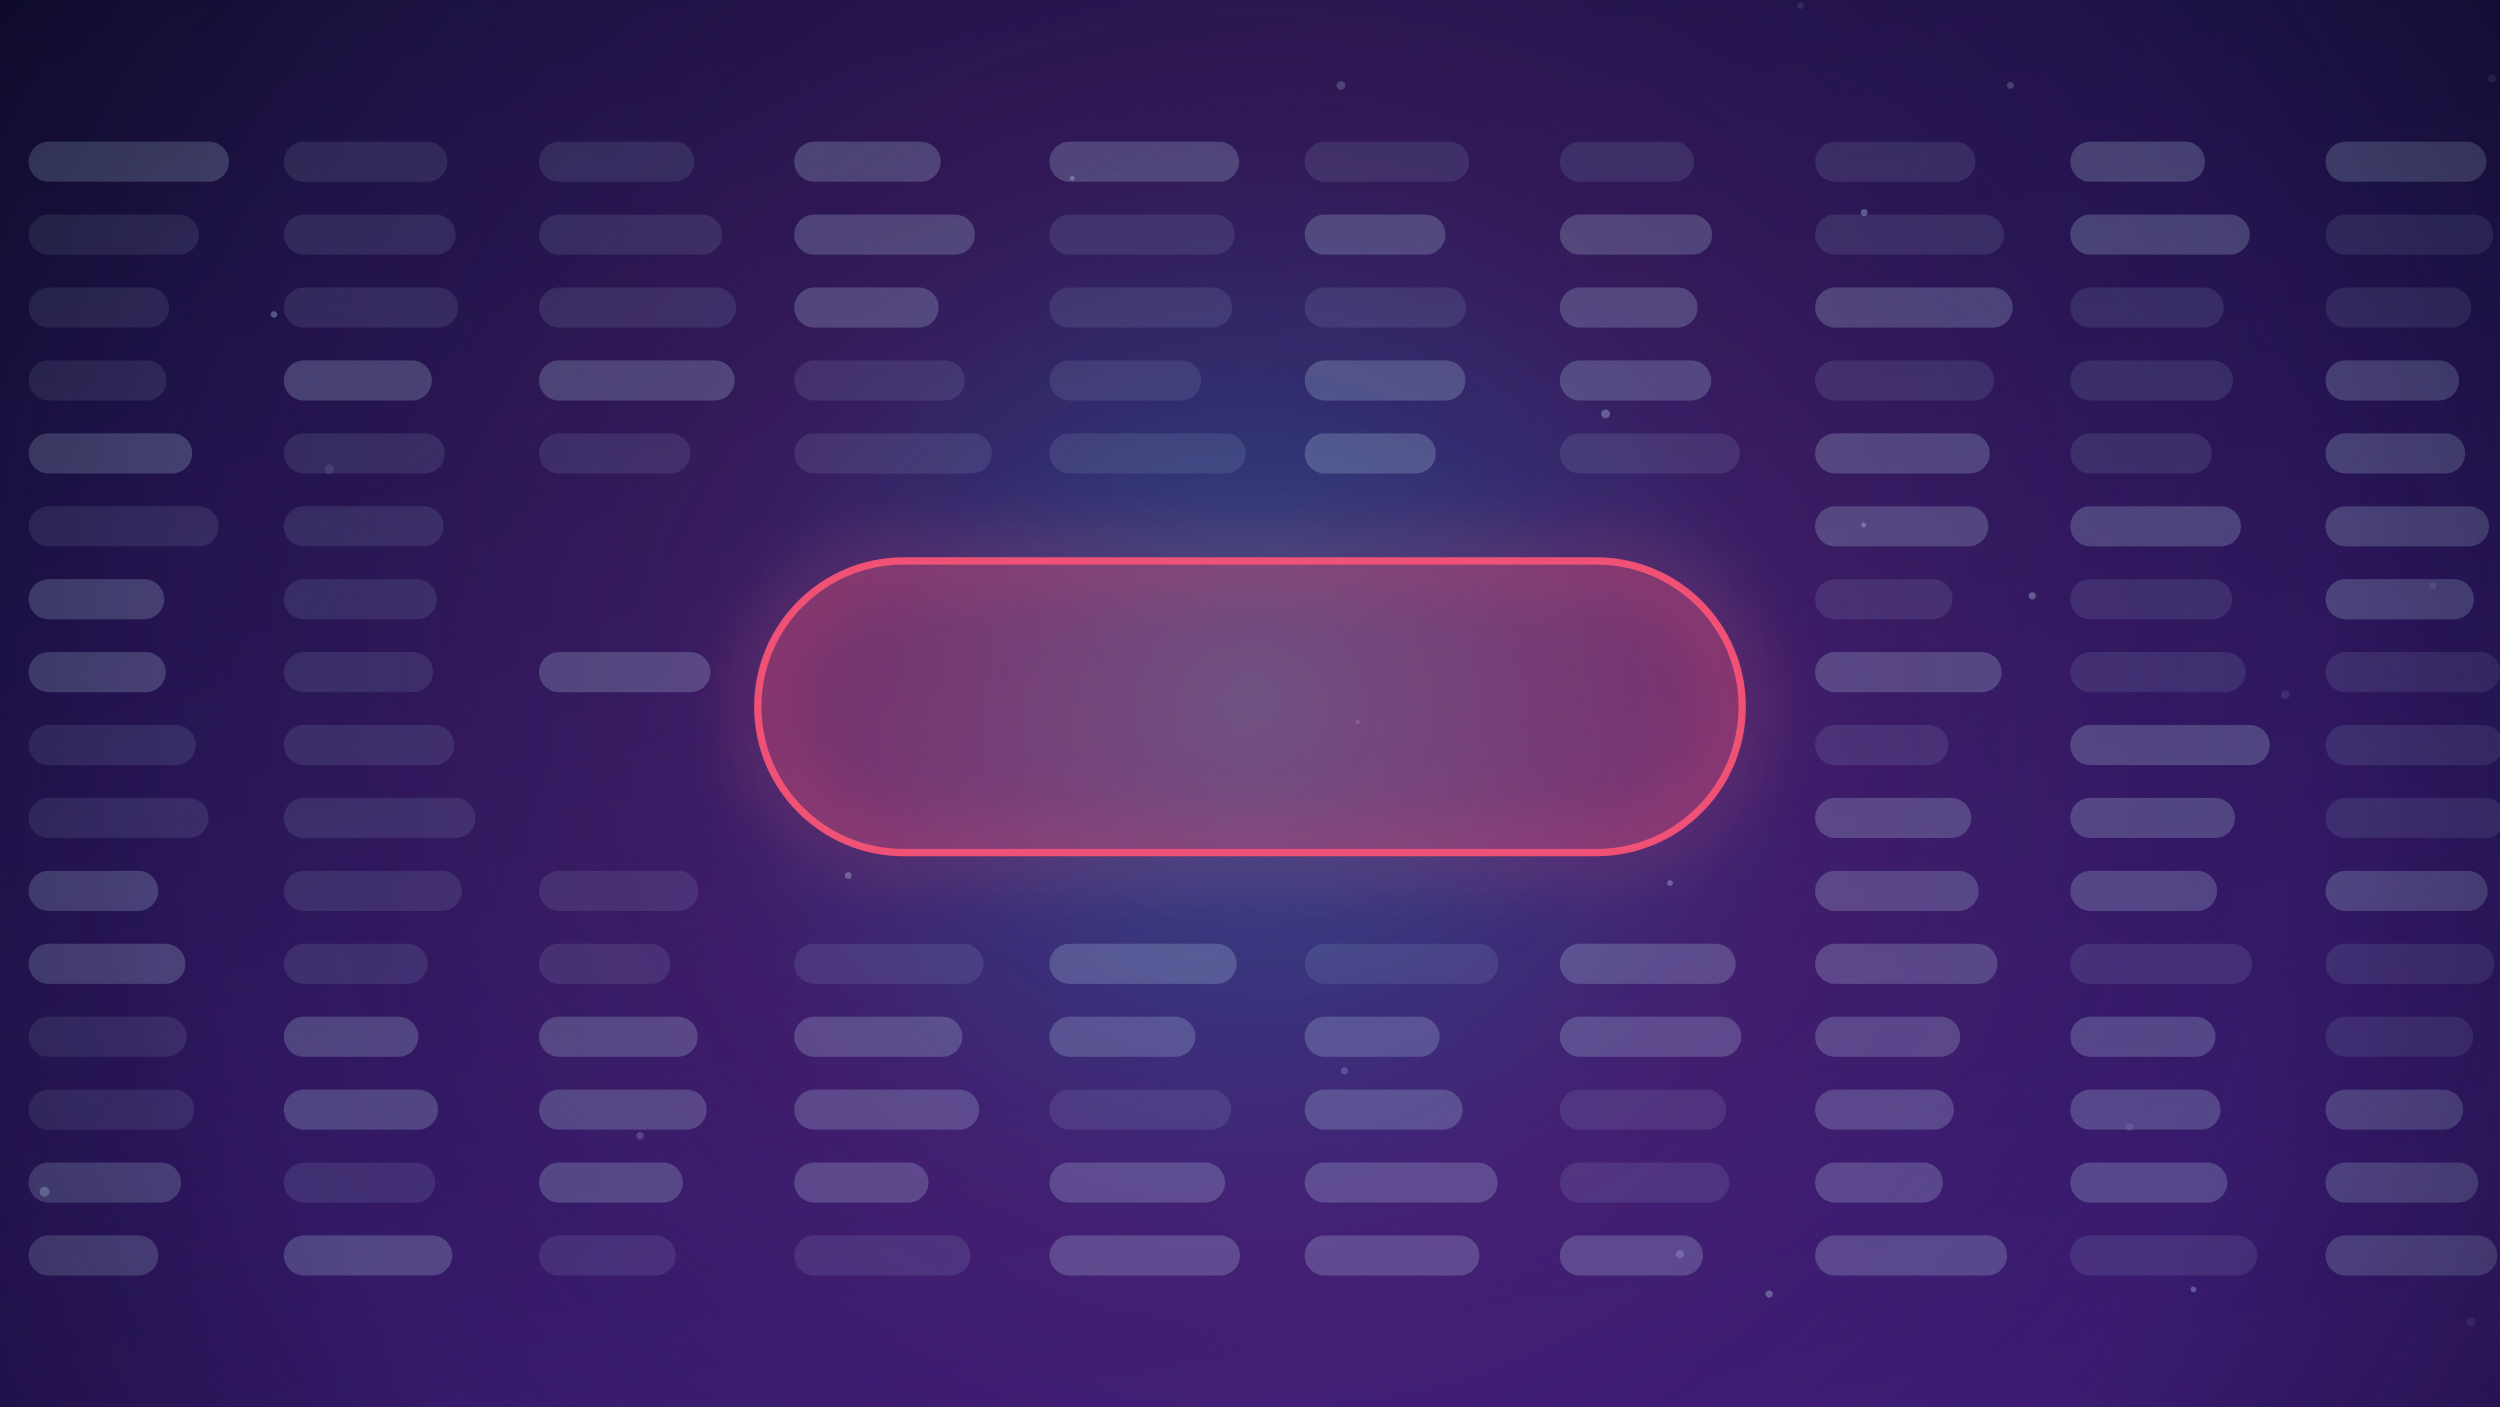
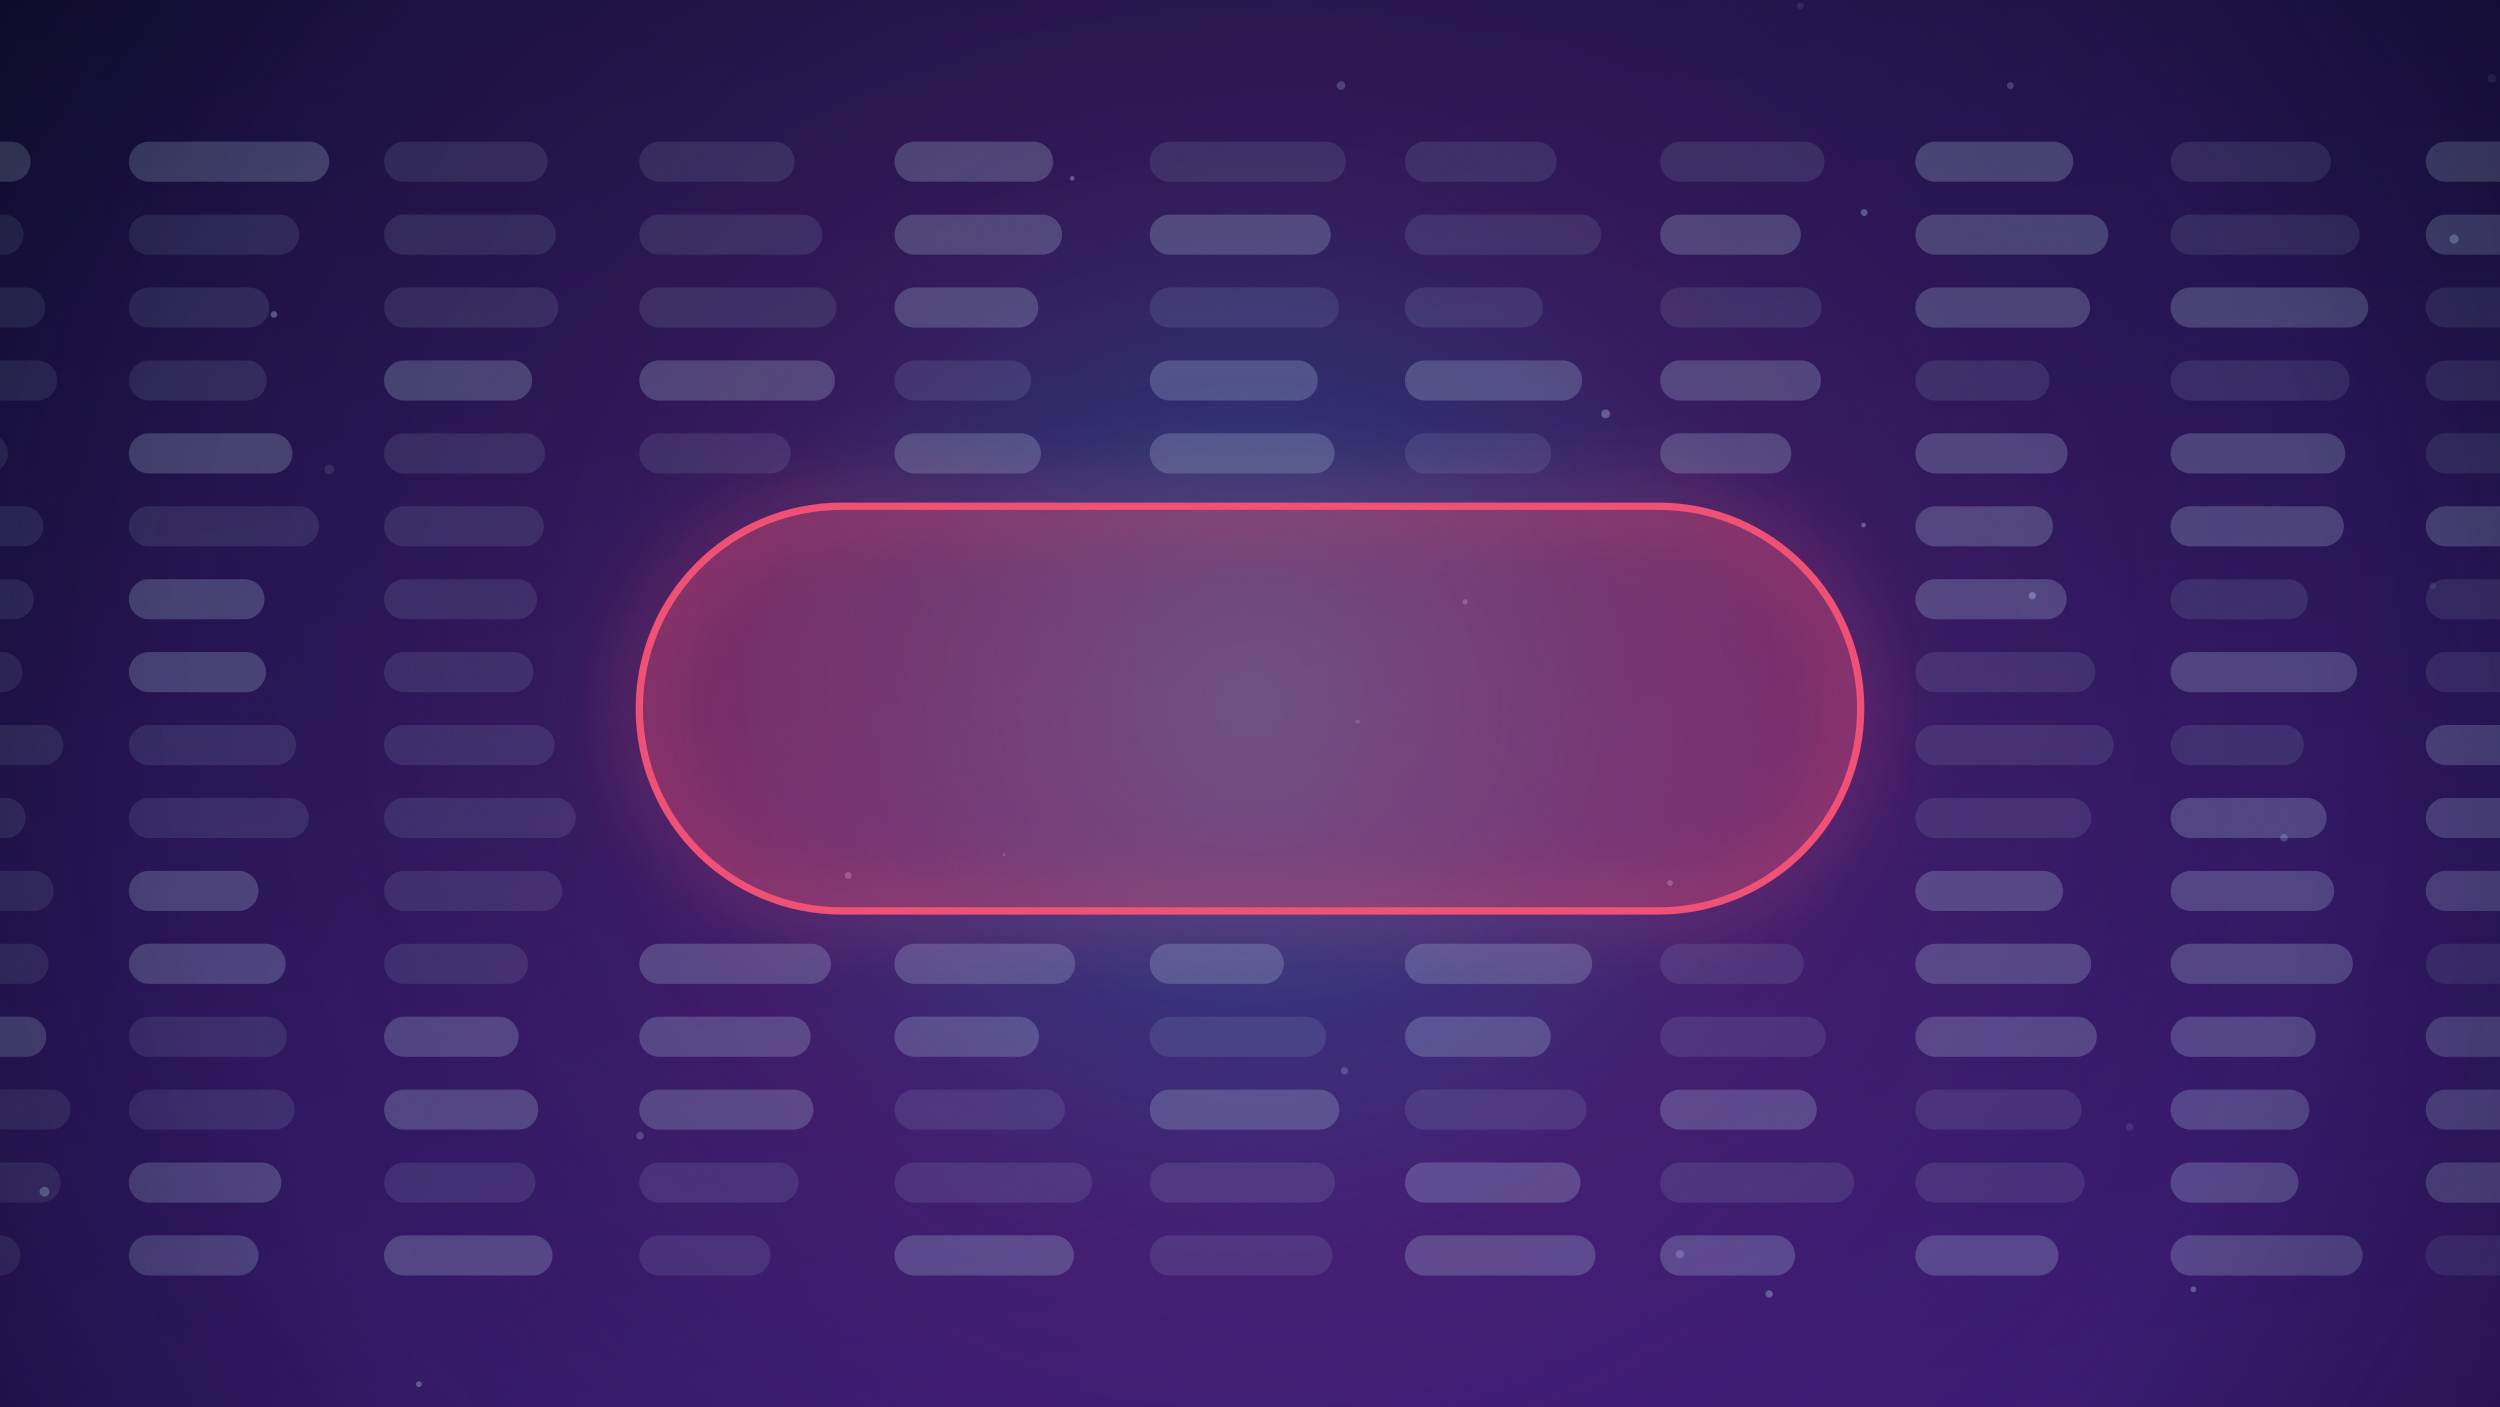
<svg xmlns="http://www.w3.org/2000/svg" width="1920" height="1080" viewBox="274.3 162.3 1371.4 771.4">
  <defs>
    <linearGradient id="sky" x1="0" y1="0" x2="0.32" y2="1">
      <stop offset="0" stop-color="#060A24" />
      <stop offset="0.48" stop-color="#171043" />
      <stop offset="1" stop-color="#301868" />
    </linearGradient>
    <radialGradient id="focus" gradientUnits="userSpaceOnUse" cx="960" cy="548" r="900">
      <stop offset="0" stop-color="#00A3E0" stop-opacity="0.42" />
      <stop offset="0.35" stop-color="#963CBD" stop-opacity="0.20" />
      <stop offset="1" stop-color="#963CBD" stop-opacity="0" />
    </radialGradient>
    <radialGradient id="vignette" gradientUnits="userSpaceOnUse" cx="960" cy="540" r="1180">
      <stop offset="0.5" stop-color="#03040F" stop-opacity="0" />
      <stop offset="1" stop-color="#03040F" stop-opacity="0.8" />
    </radialGradient>
    <radialGradient id="scrim">
      <stop offset="0" stop-color="#060A24" stop-opacity="0.72" />
      <stop offset="0.6" stop-color="#060A24" stop-opacity="0.45" />
      <stop offset="1" stop-color="#060A24" stop-opacity="0" />
    </radialGradient>
    <filter id="grain" x="0" y="0" width="100%" height="100%">
      <feTurbulence type="fractalNoise" baseFrequency="0.85" numOctaves="4" stitchTiles="stitch" />
      <feColorMatrix type="saturate" values="0" />
    </filter>
    <radialGradient id="h-cyan">
      <stop offset="0" stop-color="#46BDE9" stop-opacity="0.75" />
      <stop offset="0.4" stop-color="#46BDE9" stop-opacity="0.22" />
      <stop offset="1" stop-color="#46BDE9" stop-opacity="0" />
    </radialGradient>
    <radialGradient id="h-ice">
      <stop offset="0" stop-color="#CCF1FF" stop-opacity="0.75" />
      <stop offset="0.4" stop-color="#CCF1FF" stop-opacity="0.22" />
      <stop offset="1" stop-color="#CCF1FF" stop-opacity="0" />
    </radialGradient>
    <radialGradient id="h-mint">
      <stop offset="0" stop-color="#2CD5C4" stop-opacity="0.75" />
      <stop offset="0.4" stop-color="#2CD5C4" stop-opacity="0.22" />
      <stop offset="1" stop-color="#2CD5C4" stop-opacity="0" />
    </radialGradient>
    <radialGradient id="h-coral">
      <stop offset="0" stop-color="#F65275" stop-opacity="0.75" />
      <stop offset="0.4" stop-color="#F65275" stop-opacity="0.22" />
      <stop offset="1" stop-color="#F65275" stop-opacity="0" />
    </radialGradient>
    <radialGradient id="h-violet">
      <stop offset="0" stop-color="#963CBD" stop-opacity="0.75" />
      <stop offset="0.4" stop-color="#963CBD" stop-opacity="0.22" />
      <stop offset="1" stop-color="#963CBD" stop-opacity="0" />
    </radialGradient>
    <radialGradient id="h-gold">
      <stop offset="0" stop-color="#FFB81C" stop-opacity="0.75" />
      <stop offset="0.4" stop-color="#FFB81C" stop-opacity="0.22" />
      <stop offset="1" stop-color="#FFB81C" stop-opacity="0" />
    </radialGradient>
    <filter id="blur3" x="-70%" y="-70%" width="240%" height="240%">
      <feGaussianBlur stdDeviation="3" />
    </filter>
    <filter id="blur8" x="-70%" y="-70%" width="240%" height="240%">
      <feGaussianBlur stdDeviation="8" />
    </filter>
    <filter id="blur18" x="-70%" y="-70%" width="240%" height="240%">
      <feGaussianBlur stdDeviation="18" />
    </filter>
    <filter id="blur40" x="-70%" y="-70%" width="240%" height="240%">
      <feGaussianBlur stdDeviation="40" />
    </filter>
  </defs>
  <rect width="1920" height="1080" fill="url(#sky)" />
  <rect width="1920" height="1080" fill="url(#focus)" />
  <g>
+     <circle cx="1705.1" cy="272" r="2.3" fill="#CCF1FF" opacity="0.1" />
+     <circle cx="1527.2" cy="621.9" r="2.1" fill="#CCF1FF" opacity="0.2" />
+     <circle cx="504.1" cy="921.6" r="1.6" fill="#CCF1FF" opacity="0.3" />
+     <circle cx="1078" cy="492.4" r="1.4" fill="#CCF1FF" opacity="0.3" />
+     <circle cx="105.9" cy="113.5" r="1.7" fill="#CCF1FF" opacity="0.2" />
+     <circle cx="1620.5" cy="293.4" r="2.5" fill="#CCF1FF" opacity="0.3" />
+     <circle cx="1780.3" cy="680.1" r="2.4" fill="#CCF1FF" opacity="0.4" />
+     <circle cx="562.8" cy="36.3" r="1" fill="#CCF1FF" opacity="0.1" />
    <circle cx="454.9" cy="419.7" r="2.7" fill="#CCF1FF" opacity="0.1" />
    <circle cx="1022.4" cy="1023.7" r="0.8" fill="#CCF1FF" opacity="0.3" />
    <circle cx="298.7" cy="816" r="2.7" fill="#CCF1FF" opacity="0.3" />
    <circle cx="233.3" cy="264.7" r="1.4" fill="#CCF1FF" opacity="0.1" />
    <circle cx="1697.9" cy="873.2" r="1.9" fill="#CCF1FF" opacity="0.3" />
    <circle cx="424.6" cy="334.8" r="1.8" fill="#CCF1FF" opacity="0.3" />
    <circle cx="152.3" cy="673.9" r="2.4" fill="#CCF1FF" opacity="0.3" />
    <circle cx="1641.2" cy="205.3" r="2.3" fill="#CCF1FF" opacity="0.1" />
    <circle cx="1442.5" cy="780.5" r="2.1" fill="#CCF1FF" opacity="0.1" />
    <circle cx="1244.8" cy="872.1" r="2" fill="#CCF1FF" opacity="0.3" />
    <circle cx="1195.8" cy="850.3" r="2.3" fill="#CCF1FF" opacity="0.2" />
    <circle cx="576.8" cy="1058.9" r="2.2" fill="#CCF1FF" opacity="0.3" />
    <circle cx="1155.1" cy="389.3" r="2.4" fill="#CCF1FF" opacity="0.3" />
    <circle cx="1661.4" cy="856.1" r="2.2" fill="#CCF1FF" opacity="0.3" />
    <circle cx="739.6" cy="642.6" r="1.9" fill="#CCF1FF" opacity="0.3" />
    <circle cx="1891.1" cy="1063.6" r="1.8" fill="#CCF1FF" opacity="0.2" />
    <circle cx="1523.4" cy="984.6" r="1.2" fill="#CCF1FF" opacity="0.1" />
    <circle cx="160.7" cy="842.2" r="1.5" fill="#CCF1FF" opacity="0.4" />
    <circle cx="625.4" cy="785.3" r="2.1" fill="#CCF1FF" opacity="0.2" />
    <circle cx="825.2" cy="631.2" r="0.8" fill="#CCF1FF" opacity="0.2" />
    <circle cx="862.5" cy="260.1" r="1.3" fill="#CCF1FF" opacity="0.3" />
    <circle cx="235.1" cy="343.3" r="2.3" fill="#CCF1FF" opacity="0.1" />
    <circle cx="1598" cy="74.8" r="1" fill="#CCF1FF" opacity="0.3" />
    <circle cx="320.9" cy="80.7" r="2.4" fill="#CCF1FF" opacity="0.3" />
    <circle cx="490.7" cy="996.4" r="1.7" fill="#CCF1FF" opacity="0.3" />
    <circle cx="1009.9" cy="209.2" r="2.4" fill="#CCF1FF" opacity="0.2" />
    <circle cx="1190.4" cy="646.7" r="1.6" fill="#CCF1FF" opacity="0.3" />
    <circle cx="1788.9" cy="413.1" r="1.7" fill="#CCF1FF" opacity="0.3" />
    <circle cx="1575.7" cy="91.8" r="1.3" fill="#CCF1FF" opacity="0.2" />
    <circle cx="1296.6" cy="450.3" r="1.3" fill="#CCF1FF" opacity="0.3" />
    <circle cx="1019.1" cy="558.2" r="1.2" fill="#CCF1FF" opacity="0.2" />
    <circle cx="687.1" cy="44.5" r="2.6" fill="#CCF1FF" opacity="0.3" />
    <circle cx="370.3" cy="129.2" r="1.5" fill="#CCF1FF" opacity="0.3" />
    <circle cx="1377.1" cy="209.2" r="1.9" fill="#CCF1FF" opacity="0.2" />
    <circle cx="1608.9" cy="483.6" r="1.9" fill="#CCF1FF" opacity="0.1" />
    <circle cx="1389.1" cy="489.1" r="2" fill="#CCF1FF" opacity="0.3" />
    <circle cx="1477.5" cy="869.6" r="1.6" fill="#CCF1FF" opacity="0.3" />
    <circle cx="1915.6" cy="483.2" r="1.9" fill="#CCF1FF" opacity="0.4" />
    <circle cx="1296.9" cy="278.9" r="1.9" fill="#CCF1FF" opacity="0.3" />
    <circle cx="194.2" cy="780.2" r="2.2" fill="#CCF1FF" opacity="0.2" />
    <circle cx="1011.8" cy="749.7" r="2" fill="#CCF1FF" opacity="0.2" />
    <circle cx="1261.9" cy="165.5" r="1.8" fill="#CCF1FF" opacity="0.1" />
-     <circle cx="672.7" cy="994" r="1.4" fill="#CCF1FF" opacity="0.3" />
-     <circle cx="1703.4" cy="218.2" r="0.9" fill="#CCF1FF" opacity="0.3" />
-     <circle cx="1527.9" cy="543.3" r="2.4" fill="#CCF1FF" opacity="0.1" />
-     <circle cx="466.4" cy="54" r="1.3" fill="#CCF1FF" opacity="0.2" />
-     <circle cx="1629.8" cy="887.4" r="2.4" fill="#CCF1FF" opacity="0.1" />
-     <circle cx="156.2" cy="850.2" r="1.4" fill="#CCF1FF" opacity="0.3" />
-     <circle cx="1001.9" cy="139" r="1.6" fill="#CCF1FF" opacity="0.3" />
-     <circle cx="1819.5" cy="364.1" r="1" fill="#CCF1FF" opacity="0.2" />
  </g>
-   <ellipse cx="960" cy="550" rx="500" ry="420" fill="url(#h-coral)" opacity="0.18" />
+   <ellipse cx="960" cy="551" rx="500" ry="420" fill="url(#h-coral)" opacity="0.18" />
  <g>
-     <rect x="150" y="240" width="86.1" height="22" rx="11" fill="#CCF1FF" opacity="0.2" />
-     <rect x="150" y="280" width="82.3" height="22" rx="11" fill="#CCF1FF" opacity="0.1" />
-     <rect x="150" y="320" width="94.1" height="22" rx="11" fill="#CCF1FF" opacity="0.1" />
-     <rect x="150" y="360" width="100.7" height="22" rx="11" fill="#CCF1FF" opacity="0.1" />
-     <rect x="150" y="400" width="73.6" height="22" rx="11" fill="#CCF1FF" opacity="0.1" />
-     <rect x="150" y="440" width="93.1" height="22" rx="11" fill="#CCF1FF" opacity="0.1" />
-     <rect x="150" y="480" width="87.8" height="22" rx="11" fill="#CCF1FF" opacity="0.1" />
-     <rect x="150" y="520" width="81.6" height="22" rx="11" fill="#CCF1FF" opacity="0.1" />
-     <rect x="150" y="560" width="104" height="22" rx="11" fill="#CCF1FF" opacity="0.1" />
-     <rect x="150" y="600" width="83.4" height="22" rx="11" fill="#CCF1FF" opacity="0.1" />
-     <rect x="150" y="640" width="98.7" height="22" rx="11" fill="#CCF1FF" opacity="0.1" />
-     <rect x="150" y="680" width="95.9" height="22" rx="11" fill="#CCF1FF" opacity="0.1" />
-     <rect x="150" y="720" width="94.7" height="22" rx="11" fill="#CCF1FF" opacity="0.2" />
-     <rect x="150" y="760" width="108" height="22" rx="11" fill="#CCF1FF" opacity="0.1" />
-     <rect x="150" y="800" width="102.6" height="22" rx="11" fill="#CCF1FF" opacity="0.1" />
-     <rect x="150" y="840" width="80.5" height="22" rx="11" fill="#CCF1FF" opacity="0.1" />
-     <rect x="290" y="240" width="109.9" height="22" rx="11" fill="#CCF1FF" opacity="0.2" />
-     <rect x="290" y="280" width="93.4" height="22" rx="11" fill="#CCF1FF" opacity="0.1" />
-     <rect x="290" y="320" width="77" height="22" rx="11" fill="#CCF1FF" opacity="0.1" />
-     <rect x="290" y="360" width="75.6" height="22" rx="11" fill="#CCF1FF" opacity="0.1" />
-     <rect x="290" y="400" width="89.7" height="22" rx="11" fill="#CCF1FF" opacity="0.2" />
-     <rect x="290" y="440" width="104.2" height="22" rx="11" fill="#CCF1FF" opacity="0.1" />
-     <rect x="290" y="480" width="74.4" height="22" rx="11" fill="#CCF1FF" opacity="0.2" />
-     <rect x="290" y="520" width="75.2" height="22" rx="11" fill="#CCF1FF" opacity="0.2" />
-     <rect x="290" y="560" width="91.7" height="22" rx="11" fill="#CCF1FF" opacity="0.1" />
-     <rect x="290" y="600" width="98.7" height="22" rx="11" fill="#CCF1FF" opacity="0.1" />
-     <rect x="290" y="640" width="71.1" height="22" rx="11" fill="#CCF1FF" opacity="0.2" />
-     <rect x="290" y="680" width="86" height="22" rx="11" fill="#CCF1FF" opacity="0.2" />
-     <rect x="290" y="720" width="86.7" height="22" rx="11" fill="#CCF1FF" opacity="0.1" />
-     <rect x="290" y="760" width="90.9" height="22" rx="11" fill="#CCF1FF" opacity="0.1" />
-     <rect x="290" y="800" width="83.6" height="22" rx="11" fill="#CCF1FF" opacity="0.2" />
-     <rect x="290" y="840" width="71.1" height="22" rx="11" fill="#CCF1FF" opacity="0.2" />
-     <rect x="430" y="240" width="89.7" height="22" rx="11" fill="#CCF1FF" opacity="0.1" />
-     <rect x="430" y="280" width="94.2" height="22" rx="11" fill="#CCF1FF" opacity="0.1" />
-     <rect x="430" y="320" width="95.6" height="22" rx="11" fill="#CCF1FF" opacity="0.1" />
-     <rect x="430" y="360" width="81.2" height="22" rx="11" fill="#CCF1FF" opacity="0.2" />
-     <rect x="430" y="400" width="88.3" height="22" rx="11" fill="#CCF1FF" opacity="0.1" />
-     <rect x="430" y="440" width="87.6" height="22" rx="11" fill="#CCF1FF" opacity="0.1" />
-     <rect x="430" y="480" width="83.9" height="22" rx="11" fill="#CCF1FF" opacity="0.1" />
-     <rect x="430" y="520" width="81.9" height="22" rx="11" fill="#CCF1FF" opacity="0.1" />
-     <rect x="430" y="560" width="93.5" height="22" rx="11" fill="#CCF1FF" opacity="0.1" />
-     <rect x="430" y="600" width="105.1" height="22" rx="11" fill="#CCF1FF" opacity="0.1" />
-     <rect x="430" y="640" width="97.7" height="22" rx="11" fill="#CCF1FF" opacity="0.1" />
-     <rect x="430" y="680" width="78.9" height="22" rx="11" fill="#CCF1FF" opacity="0.1" />
-     <rect x="430" y="720" width="73.8" height="22" rx="11" fill="#CCF1FF" opacity="0.2" />
-     <rect x="430" y="760" width="84.6" height="22" rx="11" fill="#CCF1FF" opacity="0.2" />
-     <rect x="430" y="800" width="83" height="22" rx="11" fill="#CCF1FF" opacity="0.1" />
-     <rect x="430" y="840" width="92.4" height="22" rx="11" fill="#CCF1FF" opacity="0.2" />
-     <rect x="570" y="240" width="85.2" height="22" rx="11" fill="#CCF1FF" opacity="0.1" />
-     <rect x="570" y="280" width="100.4" height="22" rx="11" fill="#CCF1FF" opacity="0.1" />
-     <rect x="570" y="320" width="108.1" height="22" rx="11" fill="#CCF1FF" opacity="0.1" />
-     <rect x="570" y="360" width="107.3" height="22" rx="11" fill="#CCF1FF" opacity="0.2" />
-     <rect x="570" y="400" width="83" height="22" rx="11" fill="#CCF1FF" opacity="0.1" />
-     <rect x="570" y="520" width="94" height="22" rx="11" fill="#CCF1FF" opacity="0.2" />
-     <rect x="570" y="640" width="87.3" height="22" rx="11" fill="#CCF1FF" opacity="0.1" />
-     <rect x="570" y="680" width="72" height="22" rx="11" fill="#CCF1FF" opacity="0.1" />
-     <rect x="570" y="720" width="87" height="22" rx="11" fill="#CCF1FF" opacity="0.2" />
-     <rect x="570" y="760" width="91.9" height="22" rx="11" fill="#CCF1FF" opacity="0.2" />
-     <rect x="570" y="800" width="78.9" height="22" rx="11" fill="#CCF1FF" opacity="0.2" />
-     <rect x="570" y="840" width="74.9" height="22" rx="11" fill="#CCF1FF" opacity="0.1" />
-     <rect x="710" y="240" width="80.3" height="22" rx="11" fill="#CCF1FF" opacity="0.2" />
-     <rect x="710" y="280" width="99.1" height="22" rx="11" fill="#CCF1FF" opacity="0.2" />
-     <rect x="710" y="320" width="79.2" height="22" rx="11" fill="#CCF1FF" opacity="0.2" />
-     <rect x="710" y="360" width="93.5" height="22" rx="11" fill="#CCF1FF" opacity="0.1" />
-     <rect x="710" y="400" width="108.4" height="22" rx="11" fill="#CCF1FF" opacity="0.1" />
-     <rect x="710" y="680" width="103.8" height="22" rx="11" fill="#CCF1FF" opacity="0.1" />
-     <rect x="710" y="720" width="92.2" height="22" rx="11" fill="#CCF1FF" opacity="0.2" />
-     <rect x="710" y="760" width="101.4" height="22" rx="11" fill="#CCF1FF" opacity="0.2" />
-     <rect x="710" y="800" width="73.6" height="22" rx="11" fill="#CCF1FF" opacity="0.2" />
-     <rect x="710" y="840" width="96.7" height="22" rx="11" fill="#CCF1FF" opacity="0.1" />
-     <rect x="850" y="240" width="104" height="22" rx="11" fill="#CCF1FF" opacity="0.2" />
-     <rect x="850" y="280" width="101.6" height="22" rx="11" fill="#CCF1FF" opacity="0.1" />
-     <rect x="850" y="320" width="100.2" height="22" rx="11" fill="#CCF1FF" opacity="0.1" />
-     <rect x="850" y="360" width="83.2" height="22" rx="11" fill="#CCF1FF" opacity="0.1" />
-     <rect x="850" y="400" width="107.6" height="22" rx="11" fill="#CCF1FF" opacity="0.1" />
-     <rect x="850" y="680" width="102.7" height="22" rx="11" fill="#CCF1FF" opacity="0.2" />
-     <rect x="850" y="720" width="80" height="22" rx="11" fill="#CCF1FF" opacity="0.2" />
-     <rect x="850" y="760" width="99.6" height="22" rx="11" fill="#CCF1FF" opacity="0.1" />
-     <rect x="850" y="800" width="96.3" height="22" rx="11" fill="#CCF1FF" opacity="0.2" />
-     <rect x="850" y="840" width="104.5" height="22" rx="11" fill="#CCF1FF" opacity="0.2" />
-     <rect x="990" y="240" width="90.2" height="22" rx="11" fill="#CCF1FF" opacity="0.1" />
-     <rect x="990" y="280" width="77.2" height="22" rx="11" fill="#CCF1FF" opacity="0.2" />
-     <rect x="990" y="320" width="88.5" height="22" rx="11" fill="#CCF1FF" opacity="0.1" />
-     <rect x="990" y="360" width="88.2" height="22" rx="11" fill="#CCF1FF" opacity="0.2" />
-     <rect x="990" y="400" width="71.9" height="22" rx="11" fill="#CCF1FF" opacity="0.2" />
-     <rect x="990" y="680" width="106.3" height="22" rx="11" fill="#CCF1FF" opacity="0.1" />
-     <rect x="990" y="720" width="74" height="22" rx="11" fill="#CCF1FF" opacity="0.2" />
-     <rect x="990" y="760" width="86.6" height="22" rx="11" fill="#CCF1FF" opacity="0.2" />
-     <rect x="990" y="800" width="105.8" height="22" rx="11" fill="#CCF1FF" opacity="0.2" />
-     <rect x="990" y="840" width="95.8" height="22" rx="11" fill="#CCF1FF" opacity="0.2" />
-     <rect x="1130" y="240" width="73.6" height="22" rx="11" fill="#CCF1FF" opacity="0.1" />
-     <rect x="1130" y="280" width="83.5" height="22" rx="11" fill="#CCF1FF" opacity="0.2" />
-     <rect x="1130" y="320" width="75.5" height="22" rx="11" fill="#CCF1FF" opacity="0.2" />
-     <rect x="1130" y="360" width="83" height="22" rx="11" fill="#CCF1FF" opacity="0.2" />
-     <rect x="1130" y="400" width="98.7" height="22" rx="11" fill="#CCF1FF" opacity="0.1" />
-     <rect x="1130" y="680" width="96.4" height="22" rx="11" fill="#CCF1FF" opacity="0.2" />
-     <rect x="1130" y="720" width="99.5" height="22" rx="11" fill="#CCF1FF" opacity="0.2" />
-     <rect x="1130" y="760" width="91.2" height="22" rx="11" fill="#CCF1FF" opacity="0.1" />
-     <rect x="1130" y="800" width="92.8" height="22" rx="11" fill="#CCF1FF" opacity="0.1" />
-     <rect x="1130" y="840" width="78.5" height="22" rx="11" fill="#CCF1FF" opacity="0.2" />
-     <rect x="1270" y="240" width="87.9" height="22" rx="11" fill="#CCF1FF" opacity="0.1" />
-     <rect x="1270" y="280" width="103.7" height="22" rx="11" fill="#CCF1FF" opacity="0.1" />
-     <rect x="1270" y="320" width="108.4" height="22" rx="11" fill="#CCF1FF" opacity="0.2" />
-     <rect x="1270" y="360" width="98.2" height="22" rx="11" fill="#CCF1FF" opacity="0.1" />
-     <rect x="1270" y="400" width="95.8" height="22" rx="11" fill="#CCF1FF" opacity="0.2" />
-     <rect x="1270" y="440" width="95" height="22" rx="11" fill="#CCF1FF" opacity="0.2" />
-     <rect x="1270" y="480" width="75.4" height="22" rx="11" fill="#CCF1FF" opacity="0.1" />
-     <rect x="1270" y="520" width="102.3" height="22" rx="11" fill="#CCF1FF" opacity="0.2" />
-     <rect x="1270" y="560" width="73.1" height="22" rx="11" fill="#CCF1FF" opacity="0.1" />
-     <rect x="1270" y="600" width="85.6" height="22" rx="11" fill="#CCF1FF" opacity="0.2" />
-     <rect x="1270" y="640" width="89.7" height="22" rx="11" fill="#CCF1FF" opacity="0.2" />
-     <rect x="1270" y="680" width="100" height="22" rx="11" fill="#CCF1FF" opacity="0.2" />
-     <rect x="1270" y="720" width="79.6" height="22" rx="11" fill="#CCF1FF" opacity="0.2" />
-     <rect x="1270" y="760" width="76.1" height="22" rx="11" fill="#CCF1FF" opacity="0.2" />
-     <rect x="1270" y="800" width="70.1" height="22" rx="11" fill="#CCF1FF" opacity="0.2" />
-     <rect x="1270" y="840" width="105.3" height="22" rx="11" fill="#CCF1FF" opacity="0.2" />
-     <rect x="1410" y="240" width="73.9" height="22" rx="11" fill="#CCF1FF" opacity="0.2" />
-     <rect x="1410" y="280" width="98.4" height="22" rx="11" fill="#CCF1FF" opacity="0.2" />
-     <rect x="1410" y="320" width="84.2" height="22" rx="11" fill="#CCF1FF" opacity="0.1" />
-     <rect x="1410" y="360" width="89.2" height="22" rx="11" fill="#CCF1FF" opacity="0.1" />
-     <rect x="1410" y="400" width="77.6" height="22" rx="11" fill="#CCF1FF" opacity="0.1" />
-     <rect x="1410" y="440" width="93.6" height="22" rx="11" fill="#CCF1FF" opacity="0.2" />
-     <rect x="1410" y="480" width="88.8" height="22" rx="11" fill="#CCF1FF" opacity="0.1" />
-     <rect x="1410" y="520" width="96.1" height="22" rx="11" fill="#CCF1FF" opacity="0.1" />
-     <rect x="1410" y="560" width="109.4" height="22" rx="11" fill="#CCF1FF" opacity="0.2" />
-     <rect x="1410" y="600" width="90.3" height="22" rx="11" fill="#CCF1FF" opacity="0.2" />
-     <rect x="1410" y="640" width="80.5" height="22" rx="11" fill="#CCF1FF" opacity="0.2" />
-     <rect x="1410" y="680" width="99.7" height="22" rx="11" fill="#CCF1FF" opacity="0.1" />
-     <rect x="1410" y="720" width="79.6" height="22" rx="11" fill="#CCF1FF" opacity="0.2" />
-     <rect x="1410" y="760" width="82.4" height="22" rx="11" fill="#CCF1FF" opacity="0.2" />
-     <rect x="1410" y="800" width="86.1" height="22" rx="11" fill="#CCF1FF" opacity="0.2" />
-     <rect x="1410" y="840" width="102.5" height="22" rx="11" fill="#CCF1FF" opacity="0.1" />
-     <rect x="1550" y="240" width="88.2" height="22" rx="11" fill="#CCF1FF" opacity="0.2" />
-     <rect x="1550" y="280" width="92" height="22" rx="11" fill="#CCF1FF" opacity="0.1" />
-     <rect x="1550" y="320" width="79.9" height="22" rx="11" fill="#CCF1FF" opacity="0.1" />
-     <rect x="1550" y="360" width="73.2" height="22" rx="11" fill="#CCF1FF" opacity="0.2" />
-     <rect x="1550" y="400" width="76.6" height="22" rx="11" fill="#CCF1FF" opacity="0.2" />
-     <rect x="1550" y="440" width="89.7" height="22" rx="11" fill="#CCF1FF" opacity="0.2" />
-     <rect x="1550" y="480" width="81.4" height="22" rx="11" fill="#CCF1FF" opacity="0.2" />
-     <rect x="1550" y="520" width="95.9" height="22" rx="11" fill="#CCF1FF" opacity="0.1" />
-     <rect x="1550" y="560" width="97.4" height="22" rx="11" fill="#CCF1FF" opacity="0.1" />
-     <rect x="1550" y="600" width="98.6" height="22" rx="11" fill="#CCF1FF" opacity="0.1" />
-     <rect x="1550" y="640" width="88.9" height="22" rx="11" fill="#CCF1FF" opacity="0.2" />
-     <rect x="1550" y="680" width="92.6" height="22" rx="11" fill="#CCF1FF" opacity="0.1" />
-     <rect x="1550" y="720" width="81" height="22" rx="11" fill="#CCF1FF" opacity="0.1" />
-     <rect x="1550" y="760" width="75.5" height="22" rx="11" fill="#CCF1FF" opacity="0.2" />
-     <rect x="1550" y="800" width="83.7" height="22" rx="11" fill="#CCF1FF" opacity="0.2" />
-     <rect x="1550" y="840" width="94.2" height="22" rx="11" fill="#CCF1FF" opacity="0.2" />
-     <rect x="1690" y="240" width="105.5" height="22" rx="11" fill="#CCF1FF" opacity="0.1" />
-     <rect x="1690" y="280" width="102.6" height="22" rx="11" fill="#CCF1FF" opacity="0.1" />
-     <rect x="1690" y="320" width="101.8" height="22" rx="11" fill="#CCF1FF" opacity="0.2" />
-     <rect x="1690" y="360" width="97.9" height="22" rx="11" fill="#CCF1FF" opacity="0.1" />
-     <rect x="1690" y="400" width="80.5" height="22" rx="11" fill="#CCF1FF" opacity="0.2" />
-     <rect x="1690" y="440" width="86" height="22" rx="11" fill="#CCF1FF" opacity="0.2" />
-     <rect x="1690" y="480" width="92.5" height="22" rx="11" fill="#CCF1FF" opacity="0.1" />
-     <rect x="1690" y="520" width="82.6" height="22" rx="11" fill="#CCF1FF" opacity="0.2" />
-     <rect x="1690" y="560" width="72.2" height="22" rx="11" fill="#CCF1FF" opacity="0.1" />
-     <rect x="1690" y="600" width="88.8" height="22" rx="11" fill="#CCF1FF" opacity="0.1" />
-     <rect x="1690" y="640" width="103.8" height="22" rx="11" fill="#CCF1FF" opacity="0.1" />
-     <rect x="1690" y="680" width="105.4" height="22" rx="11" fill="#CCF1FF" opacity="0.2" />
-     <rect x="1690" y="720" width="107.1" height="22" rx="11" fill="#CCF1FF" opacity="0.2" />
-     <rect x="1690" y="760" width="104.3" height="22" rx="11" fill="#CCF1FF" opacity="0.2" />
-     <rect x="1690" y="800" width="81.7" height="22" rx="11" fill="#CCF1FF" opacity="0.1" />
-     <rect x="1690" y="840" width="74.5" height="22" rx="11" fill="#CCF1FF" opacity="0.1" />
+     <rect x="205" y="240" width="86.1" height="22" rx="11" fill="#CCF1FF" opacity="0.2" />
+     <rect x="205" y="280" width="82.3" height="22" rx="11" fill="#CCF1FF" opacity="0.1" />
+     <rect x="205" y="320" width="94.1" height="22" rx="11" fill="#CCF1FF" opacity="0.1" />
+     <rect x="205" y="360" width="100.7" height="22" rx="11" fill="#CCF1FF" opacity="0.1" />
+     <rect x="205" y="400" width="73.6" height="22" rx="11" fill="#CCF1FF" opacity="0.1" />
+     <rect x="205" y="440" width="93.1" height="22" rx="11" fill="#CCF1FF" opacity="0.1" />
+     <rect x="205" y="480" width="87.8" height="22" rx="11" fill="#CCF1FF" opacity="0.1" />
+     <rect x="205" y="520" width="81.6" height="22" rx="11" fill="#CCF1FF" opacity="0.1" />
+     <rect x="205" y="560" width="104" height="22" rx="11" fill="#CCF1FF" opacity="0.1" />
+     <rect x="205" y="600" width="83.4" height="22" rx="11" fill="#CCF1FF" opacity="0.1" />
+     <rect x="205" y="640" width="98.7" height="22" rx="11" fill="#CCF1FF" opacity="0.1" />
+     <rect x="205" y="680" width="95.9" height="22" rx="11" fill="#CCF1FF" opacity="0.1" />
+     <rect x="205" y="720" width="94.7" height="22" rx="11" fill="#CCF1FF" opacity="0.2" />
+     <rect x="205" y="760" width="108" height="22" rx="11" fill="#CCF1FF" opacity="0.1" />
+     <rect x="205" y="800" width="102.6" height="22" rx="11" fill="#CCF1FF" opacity="0.1" />
+     <rect x="205" y="840" width="80.5" height="22" rx="11" fill="#CCF1FF" opacity="0.1" />
+     <rect x="345" y="240" width="109.9" height="22" rx="11" fill="#CCF1FF" opacity="0.2" />
+     <rect x="345" y="280" width="93.4" height="22" rx="11" fill="#CCF1FF" opacity="0.1" />
+     <rect x="345" y="320" width="77" height="22" rx="11" fill="#CCF1FF" opacity="0.1" />
+     <rect x="345" y="360" width="75.6" height="22" rx="11" fill="#CCF1FF" opacity="0.1" />
+     <rect x="345" y="400" width="89.7" height="22" rx="11" fill="#CCF1FF" opacity="0.2" />
+     <rect x="345" y="440" width="104.2" height="22" rx="11" fill="#CCF1FF" opacity="0.1" />
+     <rect x="345" y="480" width="74.4" height="22" rx="11" fill="#CCF1FF" opacity="0.2" />
+     <rect x="345" y="520" width="75.2" height="22" rx="11" fill="#CCF1FF" opacity="0.2" />
+     <rect x="345" y="560" width="91.7" height="22" rx="11" fill="#CCF1FF" opacity="0.1" />
+     <rect x="345" y="600" width="98.7" height="22" rx="11" fill="#CCF1FF" opacity="0.1" />
+     <rect x="345" y="640" width="71.1" height="22" rx="11" fill="#CCF1FF" opacity="0.2" />
+     <rect x="345" y="680" width="86" height="22" rx="11" fill="#CCF1FF" opacity="0.2" />
+     <rect x="345" y="720" width="86.7" height="22" rx="11" fill="#CCF1FF" opacity="0.1" />
+     <rect x="345" y="760" width="90.9" height="22" rx="11" fill="#CCF1FF" opacity="0.1" />
+     <rect x="345" y="800" width="83.6" height="22" rx="11" fill="#CCF1FF" opacity="0.2" />
+     <rect x="345" y="840" width="71.1" height="22" rx="11" fill="#CCF1FF" opacity="0.2" />
+     <rect x="485" y="240" width="89.7" height="22" rx="11" fill="#CCF1FF" opacity="0.1" />
+     <rect x="485" y="280" width="94.2" height="22" rx="11" fill="#CCF1FF" opacity="0.1" />
+     <rect x="485" y="320" width="95.6" height="22" rx="11" fill="#CCF1FF" opacity="0.1" />
+     <rect x="485" y="360" width="81.2" height="22" rx="11" fill="#CCF1FF" opacity="0.2" />
+     <rect x="485" y="400" width="88.3" height="22" rx="11" fill="#CCF1FF" opacity="0.1" />
+     <rect x="485" y="440" width="87.6" height="22" rx="11" fill="#CCF1FF" opacity="0.1" />
+     <rect x="485" y="480" width="83.9" height="22" rx="11" fill="#CCF1FF" opacity="0.1" />
+     <rect x="485" y="520" width="81.9" height="22" rx="11" fill="#CCF1FF" opacity="0.1" />
+     <rect x="485" y="560" width="93.5" height="22" rx="11" fill="#CCF1FF" opacity="0.1" />
+     <rect x="485" y="600" width="105.1" height="22" rx="11" fill="#CCF1FF" opacity="0.1" />
+     <rect x="485" y="640" width="97.7" height="22" rx="11" fill="#CCF1FF" opacity="0.1" />
+     <rect x="485" y="680" width="78.9" height="22" rx="11" fill="#CCF1FF" opacity="0.1" />
+     <rect x="485" y="720" width="73.8" height="22" rx="11" fill="#CCF1FF" opacity="0.2" />
+     <rect x="485" y="760" width="84.6" height="22" rx="11" fill="#CCF1FF" opacity="0.2" />
+     <rect x="485" y="800" width="83" height="22" rx="11" fill="#CCF1FF" opacity="0.1" />
+     <rect x="485" y="840" width="92.4" height="22" rx="11" fill="#CCF1FF" opacity="0.2" />
+     <rect x="625" y="240" width="85.2" height="22" rx="11" fill="#CCF1FF" opacity="0.1" />
+     <rect x="625" y="280" width="100.4" height="22" rx="11" fill="#CCF1FF" opacity="0.1" />
+     <rect x="625" y="320" width="108.1" height="22" rx="11" fill="#CCF1FF" opacity="0.1" />
+     <rect x="625" y="360" width="107.3" height="22" rx="11" fill="#CCF1FF" opacity="0.2" />
+     <rect x="625" y="400" width="83" height="22" rx="11" fill="#CCF1FF" opacity="0.1" />
+     <rect x="625" y="680" width="105.1" height="22" rx="11" fill="#CCF1FF" opacity="0.2" />
+     <rect x="625" y="720" width="94" height="22" rx="11" fill="#CCF1FF" opacity="0.2" />
+     <rect x="625" y="760" width="95.5" height="22" rx="11" fill="#CCF1FF" opacity="0.2" />
+     <rect x="625" y="800" width="87.3" height="22" rx="11" fill="#CCF1FF" opacity="0.1" />
+     <rect x="625" y="840" width="72" height="22" rx="11" fill="#CCF1FF" opacity="0.1" />
+     <rect x="765" y="240" width="87" height="22" rx="11" fill="#CCF1FF" opacity="0.2" />
+     <rect x="765" y="280" width="91.9" height="22" rx="11" fill="#CCF1FF" opacity="0.2" />
+     <rect x="765" y="320" width="78.9" height="22" rx="11" fill="#CCF1FF" opacity="0.2" />
+     <rect x="765" y="360" width="74.9" height="22" rx="11" fill="#CCF1FF" opacity="0.1" />
+     <rect x="765" y="400" width="80.3" height="22" rx="11" fill="#CCF1FF" opacity="0.2" />
+     <rect x="765" y="680" width="99.1" height="22" rx="11" fill="#CCF1FF" opacity="0.2" />
+     <rect x="765" y="720" width="79.2" height="22" rx="11" fill="#CCF1FF" opacity="0.2" />
+     <rect x="765" y="760" width="93.5" height="22" rx="11" fill="#CCF1FF" opacity="0.1" />
+     <rect x="765" y="800" width="108.4" height="22" rx="11" fill="#CCF1FF" opacity="0.1" />
+     <rect x="765" y="840" width="98.4" height="22" rx="11" fill="#CCF1FF" opacity="0.2" />
+     <rect x="905" y="240" width="107.6" height="22" rx="11" fill="#CCF1FF" opacity="0.1" />
+     <rect x="905" y="280" width="99.3" height="22" rx="11" fill="#CCF1FF" opacity="0.2" />
+     <rect x="905" y="320" width="103.8" height="22" rx="11" fill="#CCF1FF" opacity="0.1" />
+     <rect x="905" y="360" width="92.2" height="22" rx="11" fill="#CCF1FF" opacity="0.2" />
+     <rect x="905" y="400" width="101.4" height="22" rx="11" fill="#CCF1FF" opacity="0.2" />
+     <rect x="905" y="680" width="73.6" height="22" rx="11" fill="#CCF1FF" opacity="0.2" />
+     <rect x="905" y="720" width="96.7" height="22" rx="11" fill="#CCF1FF" opacity="0.1" />
+     <rect x="905" y="760" width="104" height="22" rx="11" fill="#CCF1FF" opacity="0.2" />
+     <rect x="905" y="800" width="101.6" height="22" rx="11" fill="#CCF1FF" opacity="0.1" />
+     <rect x="905" y="840" width="100.2" height="22" rx="11" fill="#CCF1FF" opacity="0.1" />
+     <rect x="1045" y="240" width="83.2" height="22" rx="11" fill="#CCF1FF" opacity="0.1" />
+     <rect x="1045" y="280" width="107.6" height="22" rx="11" fill="#CCF1FF" opacity="0.1" />
+     <rect x="1045" y="320" width="75.6" height="22" rx="11" fill="#CCF1FF" opacity="0.1" />
+     <rect x="1045" y="360" width="97.2" height="22" rx="11" fill="#CCF1FF" opacity="0.2" />
+     <rect x="1045" y="400" width="80.2" height="22" rx="11" fill="#CCF1FF" opacity="0.1" />
+     <rect x="1045" y="680" width="102.7" height="22" rx="11" fill="#CCF1FF" opacity="0.2" />
+     <rect x="1045" y="720" width="80" height="22" rx="11" fill="#CCF1FF" opacity="0.2" />
+     <rect x="1045" y="760" width="99.6" height="22" rx="11" fill="#CCF1FF" opacity="0.1" />
+     <rect x="1045" y="800" width="96.3" height="22" rx="11" fill="#CCF1FF" opacity="0.2" />
+     <rect x="1045" y="840" width="104.5" height="22" rx="11" fill="#CCF1FF" opacity="0.2" />
+     <rect x="1185" y="240" width="90.2" height="22" rx="11" fill="#CCF1FF" opacity="0.1" />
+     <rect x="1185" y="280" width="77.2" height="22" rx="11" fill="#CCF1FF" opacity="0.2" />
+     <rect x="1185" y="320" width="88.5" height="22" rx="11" fill="#CCF1FF" opacity="0.1" />
+     <rect x="1185" y="360" width="88.2" height="22" rx="11" fill="#CCF1FF" opacity="0.2" />
+     <rect x="1185" y="400" width="71.9" height="22" rx="11" fill="#CCF1FF" opacity="0.2" />
+     <rect x="1185" y="680" width="78.8" height="22" rx="11" fill="#CCF1FF" opacity="0.1" />
+     <rect x="1185" y="720" width="90.9" height="22" rx="11" fill="#CCF1FF" opacity="0.1" />
+     <rect x="1185" y="760" width="85.9" height="22" rx="11" fill="#CCF1FF" opacity="0.2" />
+     <rect x="1185" y="800" width="106.3" height="22" rx="11" fill="#CCF1FF" opacity="0.1" />
+     <rect x="1185" y="840" width="74" height="22" rx="11" fill="#CCF1FF" opacity="0.2" />
+     <rect x="1325" y="240" width="86.6" height="22" rx="11" fill="#CCF1FF" opacity="0.2" />
+     <rect x="1325" y="280" width="105.8" height="22" rx="11" fill="#CCF1FF" opacity="0.2" />
+     <rect x="1325" y="320" width="95.8" height="22" rx="11" fill="#CCF1FF" opacity="0.2" />
+     <rect x="1325" y="360" width="73.6" height="22" rx="11" fill="#CCF1FF" opacity="0.1" />
+     <rect x="1325" y="400" width="83.5" height="22" rx="11" fill="#CCF1FF" opacity="0.2" />
+     <rect x="1325" y="440" width="75.5" height="22" rx="11" fill="#CCF1FF" opacity="0.2" />
+     <rect x="1325" y="480" width="83" height="22" rx="11" fill="#CCF1FF" opacity="0.2" />
+     <rect x="1325" y="520" width="98.7" height="22" rx="11" fill="#CCF1FF" opacity="0.1" />
+     <rect x="1325" y="560" width="108.8" height="22" rx="11" fill="#CCF1FF" opacity="0.1" />
+     <rect x="1325" y="600" width="96.5" height="22" rx="11" fill="#CCF1FF" opacity="0.1" />
+     <rect x="1325" y="640" width="81" height="22" rx="11" fill="#CCF1FF" opacity="0.2" />
+     <rect x="1325" y="680" width="96.4" height="22" rx="11" fill="#CCF1FF" opacity="0.2" />
+     <rect x="1325" y="720" width="99.5" height="22" rx="11" fill="#CCF1FF" opacity="0.2" />
+     <rect x="1325" y="760" width="91.2" height="22" rx="11" fill="#CCF1FF" opacity="0.1" />
+     <rect x="1325" y="800" width="92.8" height="22" rx="11" fill="#CCF1FF" opacity="0.1" />
+     <rect x="1325" y="840" width="78.5" height="22" rx="11" fill="#CCF1FF" opacity="0.2" />
+     <rect x="1465" y="240" width="87.9" height="22" rx="11" fill="#CCF1FF" opacity="0.1" />
+     <rect x="1465" y="280" width="103.7" height="22" rx="11" fill="#CCF1FF" opacity="0.1" />
+     <rect x="1465" y="320" width="108.4" height="22" rx="11" fill="#CCF1FF" opacity="0.2" />
+     <rect x="1465" y="360" width="98.2" height="22" rx="11" fill="#CCF1FF" opacity="0.1" />
+     <rect x="1465" y="400" width="95.8" height="22" rx="11" fill="#CCF1FF" opacity="0.2" />
+     <rect x="1465" y="440" width="95" height="22" rx="11" fill="#CCF1FF" opacity="0.2" />
+     <rect x="1465" y="480" width="75.4" height="22" rx="11" fill="#CCF1FF" opacity="0.1" />
+     <rect x="1465" y="520" width="102.3" height="22" rx="11" fill="#CCF1FF" opacity="0.2" />
+     <rect x="1465" y="560" width="73.1" height="22" rx="11" fill="#CCF1FF" opacity="0.1" />
+     <rect x="1465" y="600" width="85.6" height="22" rx="11" fill="#CCF1FF" opacity="0.2" />
+     <rect x="1465" y="640" width="89.7" height="22" rx="11" fill="#CCF1FF" opacity="0.2" />
+     <rect x="1465" y="680" width="100" height="22" rx="11" fill="#CCF1FF" opacity="0.2" />
+     <rect x="1465" y="720" width="79.6" height="22" rx="11" fill="#CCF1FF" opacity="0.2" />
+     <rect x="1465" y="760" width="76.1" height="22" rx="11" fill="#CCF1FF" opacity="0.2" />
+     <rect x="1465" y="800" width="70.1" height="22" rx="11" fill="#CCF1FF" opacity="0.2" />
+     <rect x="1465" y="840" width="105.3" height="22" rx="11" fill="#CCF1FF" opacity="0.2" />
+     <rect x="1605" y="240" width="73.9" height="22" rx="11" fill="#CCF1FF" opacity="0.2" />
+     <rect x="1605" y="280" width="98.4" height="22" rx="11" fill="#CCF1FF" opacity="0.2" />
+     <rect x="1605" y="320" width="84.2" height="22" rx="11" fill="#CCF1FF" opacity="0.1" />
+     <rect x="1605" y="360" width="89.2" height="22" rx="11" fill="#CCF1FF" opacity="0.1" />
+     <rect x="1605" y="400" width="77.6" height="22" rx="11" fill="#CCF1FF" opacity="0.1" />
+     <rect x="1605" y="440" width="93.6" height="22" rx="11" fill="#CCF1FF" opacity="0.2" />
+     <rect x="1605" y="480" width="88.8" height="22" rx="11" fill="#CCF1FF" opacity="0.1" />
+     <rect x="1605" y="520" width="96.1" height="22" rx="11" fill="#CCF1FF" opacity="0.1" />
+     <rect x="1605" y="560" width="109.4" height="22" rx="11" fill="#CCF1FF" opacity="0.2" />
+     <rect x="1605" y="600" width="90.3" height="22" rx="11" fill="#CCF1FF" opacity="0.2" />
+     <rect x="1605" y="640" width="80.5" height="22" rx="11" fill="#CCF1FF" opacity="0.2" />
+     <rect x="1605" y="680" width="99.7" height="22" rx="11" fill="#CCF1FF" opacity="0.1" />
+     <rect x="1605" y="720" width="79.6" height="22" rx="11" fill="#CCF1FF" opacity="0.2" />
+     <rect x="1605" y="760" width="82.4" height="22" rx="11" fill="#CCF1FF" opacity="0.2" />
+     <rect x="1605" y="800" width="86.1" height="22" rx="11" fill="#CCF1FF" opacity="0.2" />
+     <rect x="1605" y="840" width="102.5" height="22" rx="11" fill="#CCF1FF" opacity="0.1" />
+     <rect x="1745" y="240" width="88.2" height="22" rx="11" fill="#CCF1FF" opacity="0.2" />
+     <rect x="1745" y="280" width="92" height="22" rx="11" fill="#CCF1FF" opacity="0.1" />
+     <rect x="1745" y="320" width="79.9" height="22" rx="11" fill="#CCF1FF" opacity="0.1" />
+     <rect x="1745" y="360" width="73.2" height="22" rx="11" fill="#CCF1FF" opacity="0.2" />
+     <rect x="1745" y="400" width="76.6" height="22" rx="11" fill="#CCF1FF" opacity="0.2" />
+     <rect x="1745" y="440" width="89.7" height="22" rx="11" fill="#CCF1FF" opacity="0.2" />
+     <rect x="1745" y="480" width="81.4" height="22" rx="11" fill="#CCF1FF" opacity="0.2" />
+     <rect x="1745" y="520" width="95.9" height="22" rx="11" fill="#CCF1FF" opacity="0.1" />
+     <rect x="1745" y="560" width="97.4" height="22" rx="11" fill="#CCF1FF" opacity="0.1" />
+     <rect x="1745" y="600" width="98.6" height="22" rx="11" fill="#CCF1FF" opacity="0.1" />
+     <rect x="1745" y="640" width="88.9" height="22" rx="11" fill="#CCF1FF" opacity="0.2" />
+     <rect x="1745" y="680" width="92.6" height="22" rx="11" fill="#CCF1FF" opacity="0.1" />
+     <rect x="1745" y="720" width="81" height="22" rx="11" fill="#CCF1FF" opacity="0.1" />
+     <rect x="1745" y="760" width="75.5" height="22" rx="11" fill="#CCF1FF" opacity="0.2" />
+     <rect x="1745" y="800" width="83.7" height="22" rx="11" fill="#CCF1FF" opacity="0.2" />
+     <rect x="1745" y="840" width="94.2" height="22" rx="11" fill="#CCF1FF" opacity="0.2" />
  </g>
-   <rect x="690" y="470" width="540" height="160" rx="80" fill="#F65275" opacity="0.32" />
-   <rect x="690" y="470" width="540" height="160" rx="80" fill="none" stroke="#F65275" stroke-width="18" opacity="0.3" filter="url(#blur18)" />
-   <rect x="690" y="470" width="540" height="160" rx="80" fill="none" stroke="#F65275" stroke-width="4" opacity="0.95" />
+   <rect x="625" y="440" width="670" height="222" rx="111" fill="#F65275" opacity="0.32" />
+   <rect x="625" y="440" width="670" height="222" rx="111" fill="none" stroke="#F65275" stroke-width="18" opacity="0.3" filter="url(#blur18)" />
+   <rect x="625" y="440" width="670" height="222" rx="111" fill="none" stroke="#F65275" stroke-width="4" opacity="0.95" />
  <rect width="1920" height="1080" fill="url(#vignette)" />
  <rect width="1920" height="1080" filter="url(#grain)" opacity="0.055" style="mix-blend-mode:overlay" />
</svg>
